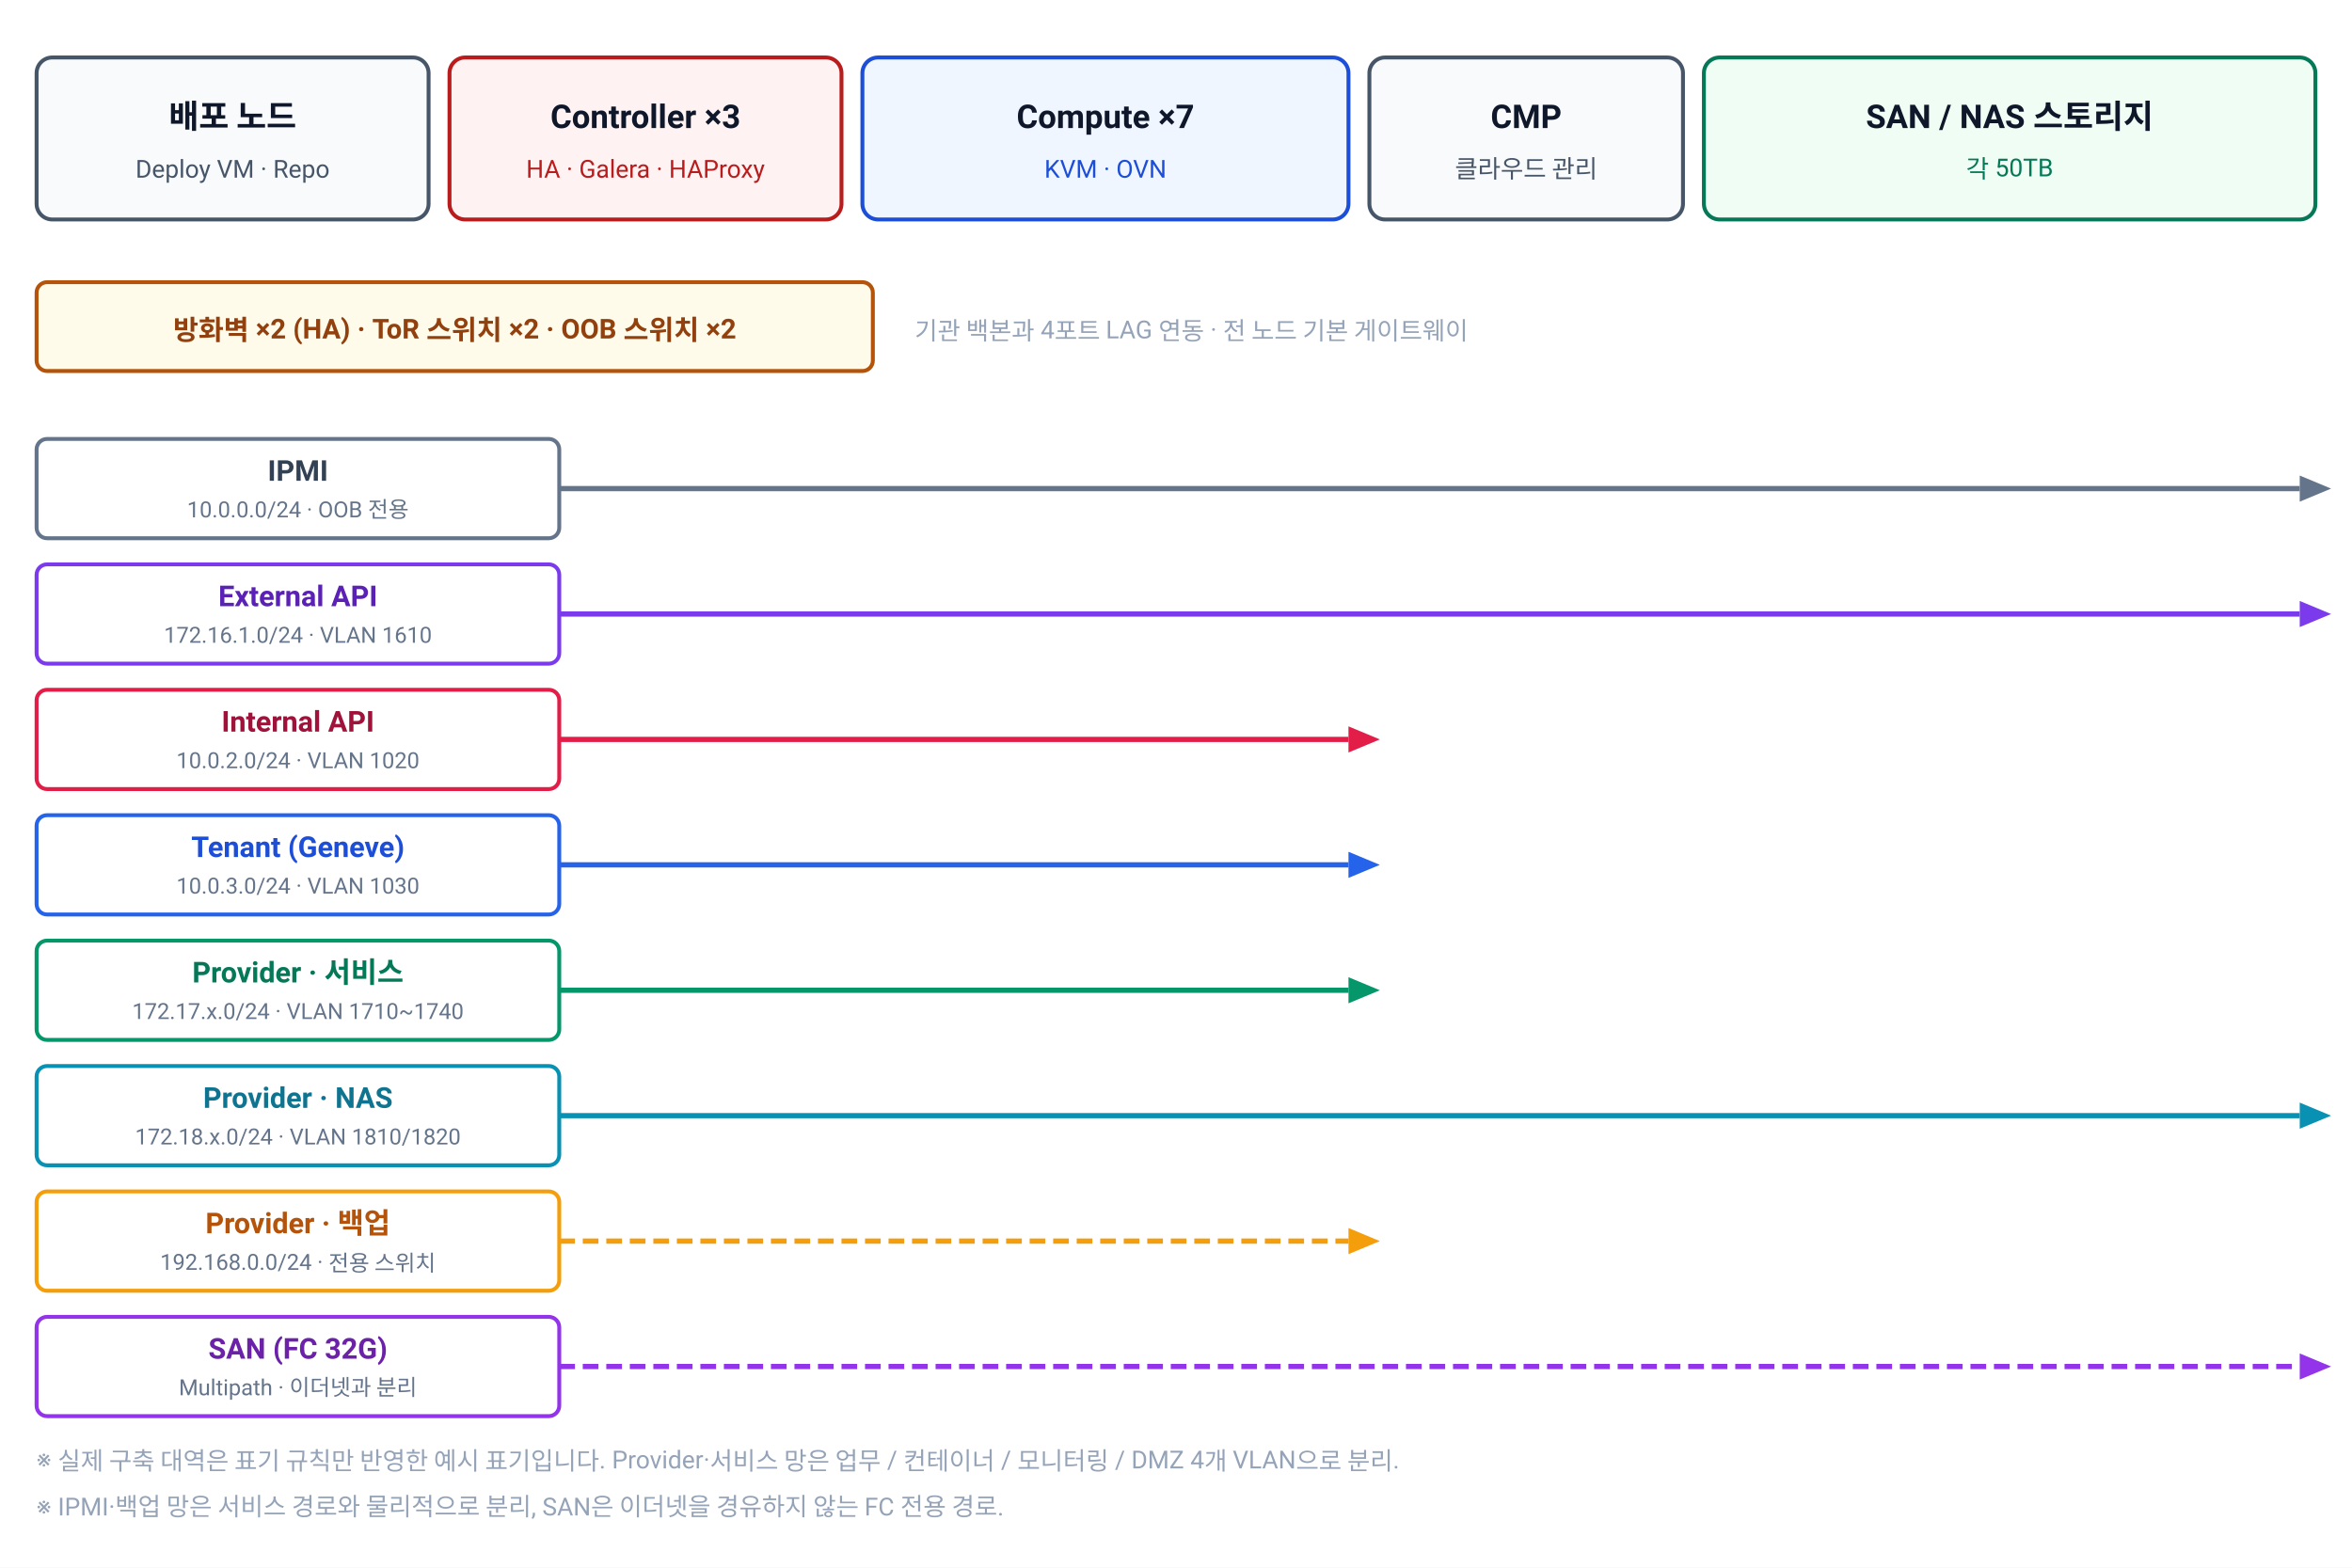
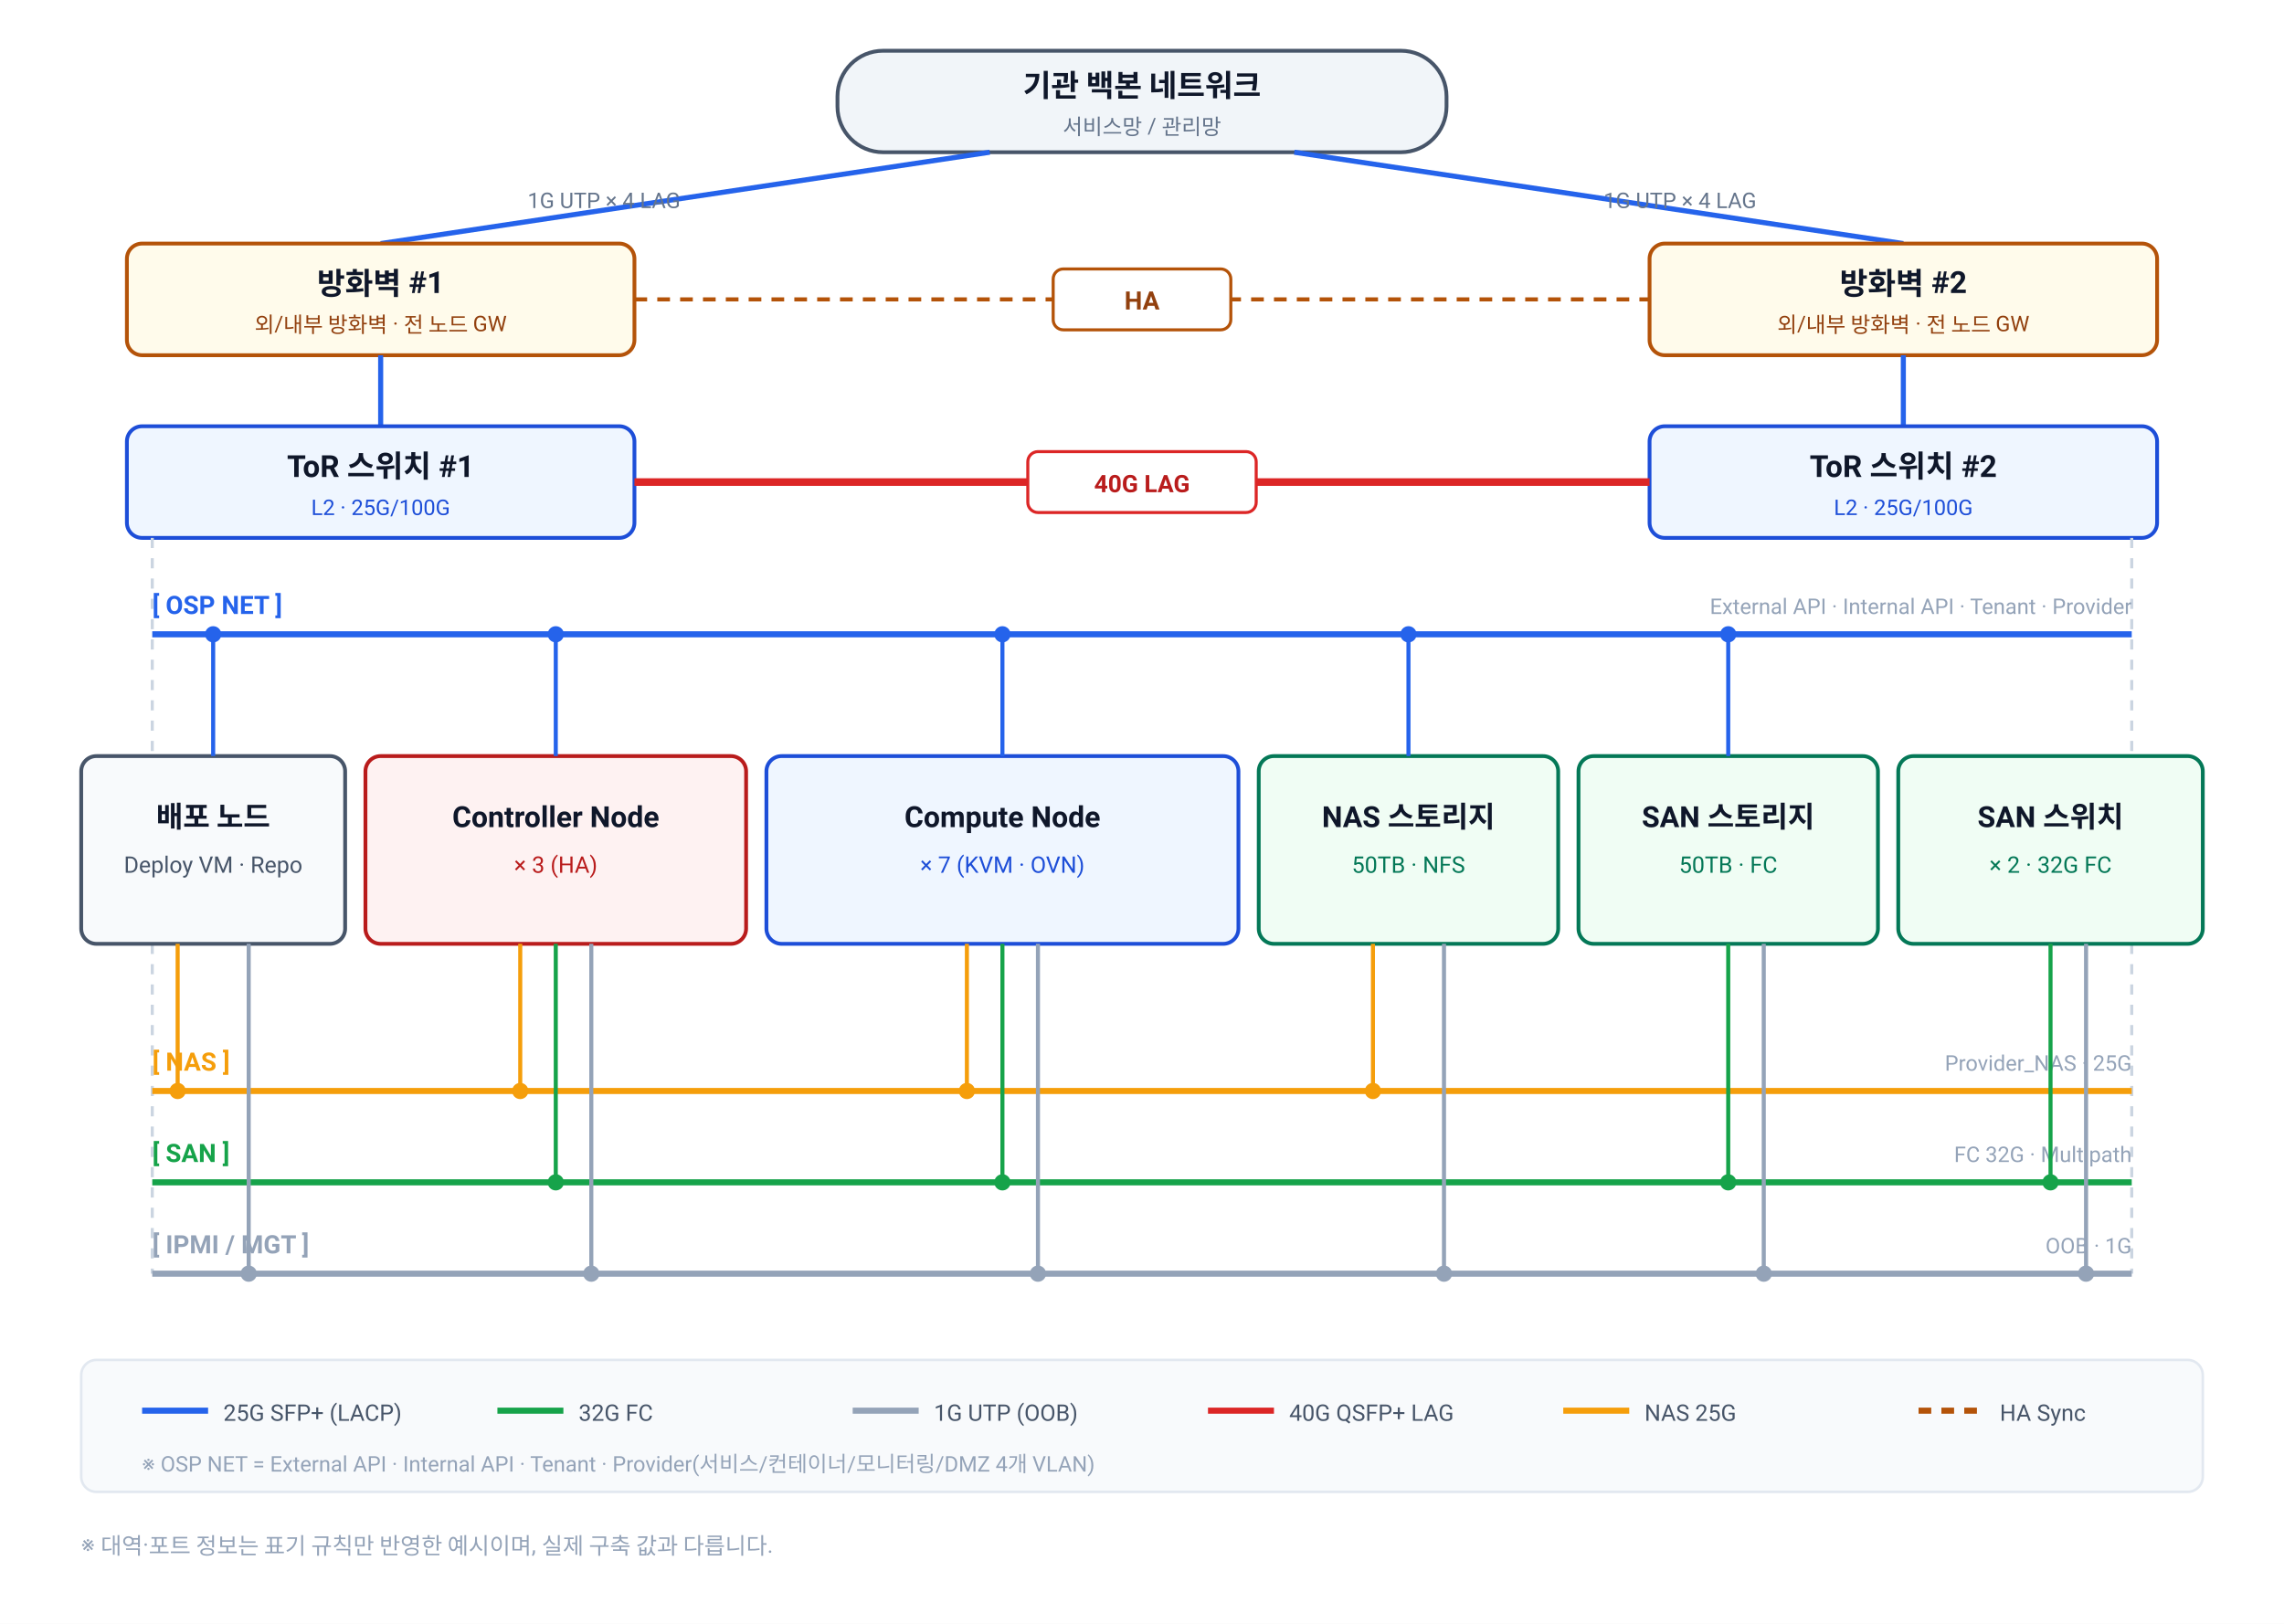
- <svg xmlns="http://www.w3.org/2000/svg" viewBox="0 0 900 600" width="900" height="600" font-family="-apple-system, BlinkMacSystemFont, 'Segoe UI', Roboto, Arial, sans-serif">
-   <rect x="0" y="0" width="900" height="600" fill="#ffffff" />
-   <rect x="14" y="22" width="150" height="62" rx="6" fill="#f8fafc" stroke="#475569" stroke-width="1.5" />
-   <text x="89.0" y="49" text-anchor="middle" font-size="12.5" font-weight="600" fill="#0f172a">배포 노드</text>
-   <text x="89.0" y="68" text-anchor="middle" font-size="9.5" fill="#475569">Deploy VM · Repo</text>
-   <rect x="172" y="22" width="150" height="62" rx="6" fill="#fef2f2" stroke="#b91c1c" stroke-width="1.5" />
-   <text x="247.0" y="49" text-anchor="middle" font-size="12.5" font-weight="600" fill="#0f172a">Controller ×3</text>
-   <text x="247.0" y="68" text-anchor="middle" font-size="9.5" fill="#b91c1c">HA · Galera · HAProxy</text>
-   <rect x="330" y="22" width="186" height="62" rx="6" fill="#eff6ff" stroke="#1d4ed8" stroke-width="1.5" />
-   <text x="423.0" y="49" text-anchor="middle" font-size="12.5" font-weight="600" fill="#0f172a">Compute ×7</text>
-   <text x="423.0" y="68" text-anchor="middle" font-size="9.5" fill="#1d4ed8">KVM · OVN</text>
-   <rect x="524" y="22" width="120" height="62" rx="6" fill="#f8fafc" stroke="#475569" stroke-width="1.5" />
-   <text x="584.0" y="49" text-anchor="middle" font-size="12.5" font-weight="600" fill="#0f172a">CMP</text>
-   <text x="584.0" y="68" text-anchor="middle" font-size="9.5" fill="#475569">클라우드 관리</text>
-   <rect x="652" y="22" width="234" height="62" rx="6" fill="#f0fdf4" stroke="#047857" stroke-width="1.5" />
-   <text x="769.0" y="49" text-anchor="middle" font-size="12.5" font-weight="600" fill="#0f172a">SAN / NAS 스토리지</text>
-   <text x="769.0" y="68" text-anchor="middle" font-size="9.5" fill="#047857">각 50TB</text>
-   <rect x="14" y="108" width="320" height="34" rx="4" fill="#fffbeb" stroke="#b45309" stroke-width="1.5" />
-   <text x="174.0" y="130" text-anchor="middle" font-size="10.5" font-weight="600" fill="#92400e">방화벽 ×2 (HA) · ToR 스위치 ×2 · OOB 스위치 ×2</text>
-   <text x="350" y="130" font-size="9.5" fill="#94a3b8">기관 백본과 4포트 LAG 연동 · 전 노드 기본 게이트웨이</text>
-   <rect x="14" y="168" width="200" height="38" rx="4" fill="#ffffff" stroke="#64748b" stroke-width="1.5" />
-   <text x="114.0" y="184" text-anchor="middle" font-size="11" font-weight="600" fill="#334155">IPMI</text>
-   <text x="114.0" y="198" text-anchor="middle" font-size="8.5" fill="#64748b">10.0.0.0/24 · OOB 전용</text>
-   <line x1="214" y1="187" x2="880" y2="187" stroke="#64748b" stroke-width="2" />
-   <polygon points="880,182 892,187 880,192" fill="#64748b" />
-   <rect x="14" y="216" width="200" height="38" rx="4" fill="#ffffff" stroke="#7c3aed" stroke-width="1.5" />
-   <text x="114.0" y="232" text-anchor="middle" font-size="11" font-weight="600" fill="#5b21b6">External API</text>
-   <text x="114.0" y="246" text-anchor="middle" font-size="8.5" fill="#64748b">172.16.1.0/24 · VLAN 1610</text>
-   <line x1="214" y1="235" x2="880" y2="235" stroke="#7c3aed" stroke-width="2" />
-   <polygon points="880,230 892,235 880,240" fill="#7c3aed" />
-   <rect x="14" y="264" width="200" height="38" rx="4" fill="#ffffff" stroke="#e11d48" stroke-width="1.5" />
-   <text x="114.0" y="280" text-anchor="middle" font-size="11" font-weight="600" fill="#9f1239">Internal API</text>
-   <text x="114.0" y="294" text-anchor="middle" font-size="8.5" fill="#64748b">10.0.2.0/24 · VLAN 1020</text>
-   <line x1="214" y1="283" x2="516" y2="283" stroke="#e11d48" stroke-width="2" />
-   <polygon points="516,278 528,283 516,288" fill="#e11d48" />
-   <rect x="14" y="312" width="200" height="38" rx="4" fill="#ffffff" stroke="#2563eb" stroke-width="1.5" />
-   <text x="114.0" y="328" text-anchor="middle" font-size="11" font-weight="600" fill="#1d4ed8">Tenant (Geneve)</text>
-   <text x="114.0" y="342" text-anchor="middle" font-size="8.5" fill="#64748b">10.0.3.0/24 · VLAN 1030</text>
-   <line x1="214" y1="331" x2="516" y2="331" stroke="#2563eb" stroke-width="2" />
-   <polygon points="516,326 528,331 516,336" fill="#2563eb" />
-   <rect x="14" y="360" width="200" height="38" rx="4" fill="#ffffff" stroke="#059669" stroke-width="1.5" />
-   <text x="114.0" y="376" text-anchor="middle" font-size="11" font-weight="600" fill="#047857">Provider · 서비스</text>
-   <text x="114.0" y="390" text-anchor="middle" font-size="8.5" fill="#64748b">172.17.x.0/24 · VLAN 1710~1740</text>
-   <line x1="214" y1="379" x2="516" y2="379" stroke="#059669" stroke-width="2" />
-   <polygon points="516,374 528,379 516,384" fill="#059669" />
-   <rect x="14" y="408" width="200" height="38" rx="4" fill="#ffffff" stroke="#0891b2" stroke-width="1.5" />
-   <text x="114.0" y="424" text-anchor="middle" font-size="11" font-weight="600" fill="#0e7490">Provider · NAS</text>
-   <text x="114.0" y="438" text-anchor="middle" font-size="8.5" fill="#64748b">172.18.x.0/24 · VLAN 1810/1820</text>
-   <line x1="214" y1="427" x2="880" y2="427" stroke="#0891b2" stroke-width="2" />
-   <polygon points="880,422 892,427 880,432" fill="#0891b2" />
-   <rect x="14" y="456" width="200" height="38" rx="4" fill="#ffffff" stroke="#f59e0b" stroke-width="1.5" />
-   <text x="114.0" y="472" text-anchor="middle" font-size="11" font-weight="600" fill="#b45309">Provider · 백업</text>
-   <text x="114.0" y="486" text-anchor="middle" font-size="8.5" fill="#64748b">192.168.0.0/24 · 전용 스위치</text>
-   <line x1="214" y1="475" x2="516" y2="475" stroke="#f59e0b" stroke-width="2" stroke-dasharray="6 3" />
-   <polygon points="516,470 528,475 516,480" fill="#f59e0b" />
-   <rect x="14" y="504" width="200" height="38" rx="4" fill="#ffffff" stroke="#9333ea" stroke-width="1.5" />
-   <text x="114.0" y="520" text-anchor="middle" font-size="11" font-weight="600" fill="#6b21a8">SAN (FC 32G)</text>
-   <text x="114.0" y="534" text-anchor="middle" font-size="8.5" fill="#64748b">Multipath · 이더넷과 분리</text>
-   <line x1="214" y1="523" x2="880" y2="523" stroke="#9333ea" stroke-width="2" stroke-dasharray="6 3" />
-   <polygon points="880,518 892,523 880,528" fill="#9333ea" />
-   <text x="14" y="562" font-size="9.5" fill="#94a3b8">※ 실제 구축 대역은 표기 규칙만 반영한 예시 표기입니다. Provider·서비스 망은 업무 / 컨테이너 / 모니터링 / DMZ 4개 VLAN으로 분리.</text>
-   <text x="14" y="580" font-size="9.5" fill="#94a3b8">※ IPMI·백업 망은 서비스 경로와 물리적으로 분리, SAN은 이더넷을 경유하지 않는 FC 전용 경로.</text>
+ <svg xmlns="http://www.w3.org/2000/svg" viewBox="0 0 900 640" width="900" height="640" font-family="-apple-system, BlinkMacSystemFont, 'Segoe UI', Roboto, Arial, sans-serif">
+   <rect x="0" y="0" width="900" height="640" fill="#ffffff" />
+   <rect x="330" y="20" width="240" height="40" rx="18" fill="#f1f5f9" stroke="#475569" stroke-width="1.5" />
+   <text x="450.0" y="38" text-anchor="middle" font-size="12" font-weight="600" fill="#0f172a">기관 백본 네트워크</text>
+   <text x="450.0" y="53" text-anchor="middle" font-size="8.5" fill="#64748b">서비스망 / 관리망</text>
+   <line x1="390" y1="60" x2="150" y2="96" stroke="#2563eb" stroke-width="2" />
+   <line x1="510" y1="60" x2="750" y2="96" stroke="#2563eb" stroke-width="2" />
+   <text x="238" y="82" text-anchor="middle" font-size="8.5" fill="#64748b">1G UTP × 4 LAG</text>
+   <text x="662" y="82" text-anchor="middle" font-size="8.5" fill="#64748b">1G UTP × 4 LAG</text>
+   <rect x="50" y="96" width="200" height="44" rx="6" fill="#fffbeb" stroke="#b45309" stroke-width="1.5" />
+   <text x="150.0" y="116" text-anchor="middle" font-size="12" font-weight="600" fill="#0f172a">방화벽 #1</text>
+   <text x="150.0" y="131" text-anchor="middle" font-size="8.5" fill="#92400e">외/내부 방화벽 · 전 노드 GW</text>
+   <rect x="650" y="96" width="200" height="44" rx="6" fill="#fffbeb" stroke="#b45309" stroke-width="1.5" />
+   <text x="750.0" y="116" text-anchor="middle" font-size="12" font-weight="600" fill="#0f172a">방화벽 #2</text>
+   <text x="750.0" y="131" text-anchor="middle" font-size="8.5" fill="#92400e">외/내부 방화벽 · 전 노드 GW</text>
+   <line x1="250" y1="118" x2="650" y2="118" stroke="#b45309" stroke-width="1.6" stroke-dasharray="5 4" />
+   <rect x="415" y="106" width="70" height="24" rx="4" fill="#ffffff" stroke="#b45309" stroke-width="1.2" />
+   <text x="450.0" y="122" text-anchor="middle" font-size="10" font-weight="600" fill="#92400e">HA</text>
+   <line x1="150" y1="140" x2="150" y2="168" stroke="#2563eb" stroke-width="2" />
+   <line x1="750" y1="140" x2="750" y2="168" stroke="#2563eb" stroke-width="2" />
+   <rect x="50" y="168" width="200" height="44" rx="6" fill="#eff6ff" stroke="#1d4ed8" stroke-width="1.5" />
+   <text x="150.0" y="188" text-anchor="middle" font-size="12" font-weight="600" fill="#0f172a">ToR 스위치 #1</text>
+   <text x="150.0" y="203" text-anchor="middle" font-size="8.5" fill="#1d4ed8">L2 · 25G/100G</text>
+   <rect x="650" y="168" width="200" height="44" rx="6" fill="#eff6ff" stroke="#1d4ed8" stroke-width="1.5" />
+   <text x="750.0" y="188" text-anchor="middle" font-size="12" font-weight="600" fill="#0f172a">ToR 스위치 #2</text>
+   <text x="750.0" y="203" text-anchor="middle" font-size="8.5" fill="#1d4ed8">L2 · 25G/100G</text>
+   <line x1="250" y1="190" x2="650" y2="190" stroke="#dc2626" stroke-width="3" />
+   <rect x="405" y="178" width="90" height="24" rx="4" fill="#ffffff" stroke="#dc2626" stroke-width="1.2" />
+   <text x="450.0" y="194" text-anchor="middle" font-size="9.5" font-weight="600" fill="#b91c1c">40G LAG</text>
+   <line x1="60" y1="212" x2="60" y2="502" stroke="#cbd5e1" stroke-width="1.2" stroke-dasharray="4 4" />
+   <line x1="840" y1="212" x2="840" y2="502" stroke="#cbd5e1" stroke-width="1.2" stroke-dasharray="4 4" />
+   <line x1="60" y1="250" x2="840" y2="250" stroke="#2563eb" stroke-width="2.4" />
+   <text x="60" y="242" text-anchor="start" font-size="10" font-weight="600" fill="#2563eb">[ OSP NET ]</text>
+   <text x="840" y="242" text-anchor="end" font-size="8.5" fill="#94a3b8">External API · Internal API · Tenant · Provider</text>
+   <line x1="60" y1="430" x2="840" y2="430" stroke="#f59e0b" stroke-width="2.4" />
+   <text x="60" y="422" text-anchor="start" font-size="10" font-weight="600" fill="#f59e0b">[ NAS ]</text>
+   <text x="840" y="422" text-anchor="end" font-size="8.5" fill="#94a3b8">Provider_NAS · 25G</text>
+   <line x1="60" y1="466" x2="840" y2="466" stroke="#16a34a" stroke-width="2.4" />
+   <text x="60" y="458" text-anchor="start" font-size="10" font-weight="600" fill="#16a34a">[ SAN ]</text>
+   <text x="840" y="458" text-anchor="end" font-size="8.5" fill="#94a3b8">FC 32G · Multipath</text>
+   <line x1="60" y1="502" x2="840" y2="502" stroke="#94a3b8" stroke-width="2.4" />
+   <text x="60" y="494" text-anchor="start" font-size="10" font-weight="600" fill="#94a3b8">[ IPMI / MGT ]</text>
+   <text x="840" y="494" text-anchor="end" font-size="8.5" fill="#94a3b8">OOB · 1G</text>
+   <rect x="32" y="298" width="104" height="74" rx="6" fill="#f8fafc" stroke="#475569" stroke-width="1.5" />
+   <text x="84.0" y="326" text-anchor="middle" font-size="11.5" font-weight="600" fill="#0f172a">배포 노드</text>
+   <text x="84.0" y="344" text-anchor="middle" font-size="9" fill="#475569">Deploy VM · Repo</text>
+   <line x1="84.0" y1="250" x2="84.0" y2="298" stroke="#2563eb" stroke-width="1.6" />
+   <circle cx="84.0" cy="250" r="3.2" fill="#2563eb" />
+   <line x1="70.0" y1="372" x2="70.0" y2="430" stroke="#f59e0b" stroke-width="1.6" />
+   <circle cx="70.0" cy="430" r="3.2" fill="#f59e0b" />
+   <line x1="98.0" y1="372" x2="98.0" y2="502" stroke="#94a3b8" stroke-width="1.6" />
+   <circle cx="98.0" cy="502" r="3.2" fill="#94a3b8" />
+   <rect x="144" y="298" width="150" height="74" rx="6" fill="#fef2f2" stroke="#b91c1c" stroke-width="1.5" />
+   <text x="219.0" y="326" text-anchor="middle" font-size="11.5" font-weight="600" fill="#0f172a">Controller Node</text>
+   <text x="219.0" y="344" text-anchor="middle" font-size="9" fill="#b91c1c">× 3  (HA)</text>
+   <line x1="219.0" y1="250" x2="219.0" y2="298" stroke="#2563eb" stroke-width="1.6" />
+   <circle cx="219.0" cy="250" r="3.2" fill="#2563eb" />
+   <line x1="205.0" y1="372" x2="205.0" y2="430" stroke="#f59e0b" stroke-width="1.6" />
+   <circle cx="205.0" cy="430" r="3.2" fill="#f59e0b" />
+   <line x1="219.0" y1="372" x2="219.0" y2="466" stroke="#16a34a" stroke-width="1.6" />
+   <circle cx="219.0" cy="466" r="3.2" fill="#16a34a" />
+   <line x1="233.0" y1="372" x2="233.0" y2="502" stroke="#94a3b8" stroke-width="1.6" />
+   <circle cx="233.0" cy="502" r="3.2" fill="#94a3b8" />
+   <rect x="302" y="298" width="186" height="74" rx="6" fill="#eff6ff" stroke="#1d4ed8" stroke-width="1.5" />
+   <text x="395.0" y="326" text-anchor="middle" font-size="11.5" font-weight="600" fill="#0f172a">Compute Node</text>
+   <text x="395.0" y="344" text-anchor="middle" font-size="9" fill="#1d4ed8">× 7  (KVM · OVN)</text>
+   <line x1="395.0" y1="250" x2="395.0" y2="298" stroke="#2563eb" stroke-width="1.6" />
+   <circle cx="395.0" cy="250" r="3.2" fill="#2563eb" />
+   <line x1="381.0" y1="372" x2="381.0" y2="430" stroke="#f59e0b" stroke-width="1.6" />
+   <circle cx="381.0" cy="430" r="3.2" fill="#f59e0b" />
+   <line x1="395.0" y1="372" x2="395.0" y2="466" stroke="#16a34a" stroke-width="1.6" />
+   <circle cx="395.0" cy="466" r="3.2" fill="#16a34a" />
+   <line x1="409.0" y1="372" x2="409.0" y2="502" stroke="#94a3b8" stroke-width="1.6" />
+   <circle cx="409.0" cy="502" r="3.2" fill="#94a3b8" />
+   <rect x="496" y="298" width="118" height="74" rx="6" fill="#f0fdf4" stroke="#047857" stroke-width="1.5" />
+   <text x="555.0" y="326" text-anchor="middle" font-size="11.5" font-weight="600" fill="#0f172a">NAS 스토리지</text>
+   <text x="555.0" y="344" text-anchor="middle" font-size="9" fill="#047857">50TB · NFS</text>
+   <line x1="555.0" y1="250" x2="555.0" y2="298" stroke="#2563eb" stroke-width="1.6" />
+   <circle cx="555.0" cy="250" r="3.2" fill="#2563eb" />
+   <line x1="541.0" y1="372" x2="541.0" y2="430" stroke="#f59e0b" stroke-width="1.6" />
+   <circle cx="541.0" cy="430" r="3.2" fill="#f59e0b" />
+   <line x1="569.0" y1="372" x2="569.0" y2="502" stroke="#94a3b8" stroke-width="1.6" />
+   <circle cx="569.0" cy="502" r="3.2" fill="#94a3b8" />
+   <rect x="622" y="298" width="118" height="74" rx="6" fill="#f0fdf4" stroke="#047857" stroke-width="1.5" />
+   <text x="681.0" y="326" text-anchor="middle" font-size="11.5" font-weight="600" fill="#0f172a">SAN 스토리지</text>
+   <text x="681.0" y="344" text-anchor="middle" font-size="9" fill="#047857">50TB · FC</text>
+   <line x1="681.0" y1="250" x2="681.0" y2="298" stroke="#2563eb" stroke-width="1.6" />
+   <circle cx="681.0" cy="250" r="3.2" fill="#2563eb" />
+   <line x1="681.0" y1="372" x2="681.0" y2="466" stroke="#16a34a" stroke-width="1.6" />
+   <circle cx="681.0" cy="466" r="3.2" fill="#16a34a" />
+   <line x1="695.0" y1="372" x2="695.0" y2="502" stroke="#94a3b8" stroke-width="1.6" />
+   <circle cx="695.0" cy="502" r="3.2" fill="#94a3b8" />
+   <rect x="748" y="298" width="120" height="74" rx="6" fill="#f0fdf4" stroke="#047857" stroke-width="1.5" />
+   <text x="808.0" y="326" text-anchor="middle" font-size="11.5" font-weight="600" fill="#0f172a">SAN 스위치</text>
+   <text x="808.0" y="344" text-anchor="middle" font-size="9" fill="#047857">× 2 · 32G FC</text>
+   <line x1="808.0" y1="372" x2="808.0" y2="466" stroke="#16a34a" stroke-width="1.6" />
+   <circle cx="808.0" cy="466" r="3.2" fill="#16a34a" />
+   <line x1="822.0" y1="372" x2="822.0" y2="502" stroke="#94a3b8" stroke-width="1.6" />
+   <circle cx="822.0" cy="502" r="3.2" fill="#94a3b8" />
+   <rect x="32" y="536" width="836" height="52" rx="6" fill="#f8fafc" stroke="#e2e8f0" stroke-width="1" />
+   <line x1="56" y1="556" x2="82" y2="556" stroke="#2563eb" stroke-width="2.4" />
+   <text x="88" y="560" text-anchor="start" font-size="9" fill="#475569">25G SFP+ (LACP)</text>
+   <line x1="196" y1="556" x2="222" y2="556" stroke="#16a34a" stroke-width="2.4" />
+   <text x="228" y="560" text-anchor="start" font-size="9" fill="#475569">32G FC</text>
+   <line x1="336" y1="556" x2="362" y2="556" stroke="#94a3b8" stroke-width="2.4" />
+   <text x="368" y="560" text-anchor="start" font-size="9" fill="#475569">1G UTP (OOB)</text>
+   <line x1="476" y1="556" x2="502" y2="556" stroke="#dc2626" stroke-width="2.4" />
+   <text x="508" y="560" text-anchor="start" font-size="9" fill="#475569">40G QSFP+ LAG</text>
+   <line x1="616" y1="556" x2="642" y2="556" stroke="#f59e0b" stroke-width="2.4" />
+   <text x="648" y="560" text-anchor="start" font-size="9" fill="#475569">NAS 25G</text>
+   <line x1="756" y1="556" x2="782" y2="556" stroke="#b45309" stroke-width="2.4" stroke-dasharray="5 4" />
+   <text x="788" y="560" text-anchor="start" font-size="9" fill="#475569">HA Sync</text>
+   <text x="56" y="580" text-anchor="start" font-size="8.5" fill="#94a3b8">※ OSP NET = External API · Internal API · Tenant · Provider(서비스/컨테이너/모니터링/DMZ 4개 VLAN)</text>
+   <text x="32" y="612" text-anchor="start" font-size="9" fill="#94a3b8">※ 대역·포트 정보는 표기 규칙만 반영한 예시이며, 실제 구축 값과 다릅니다.</text>
</svg>
